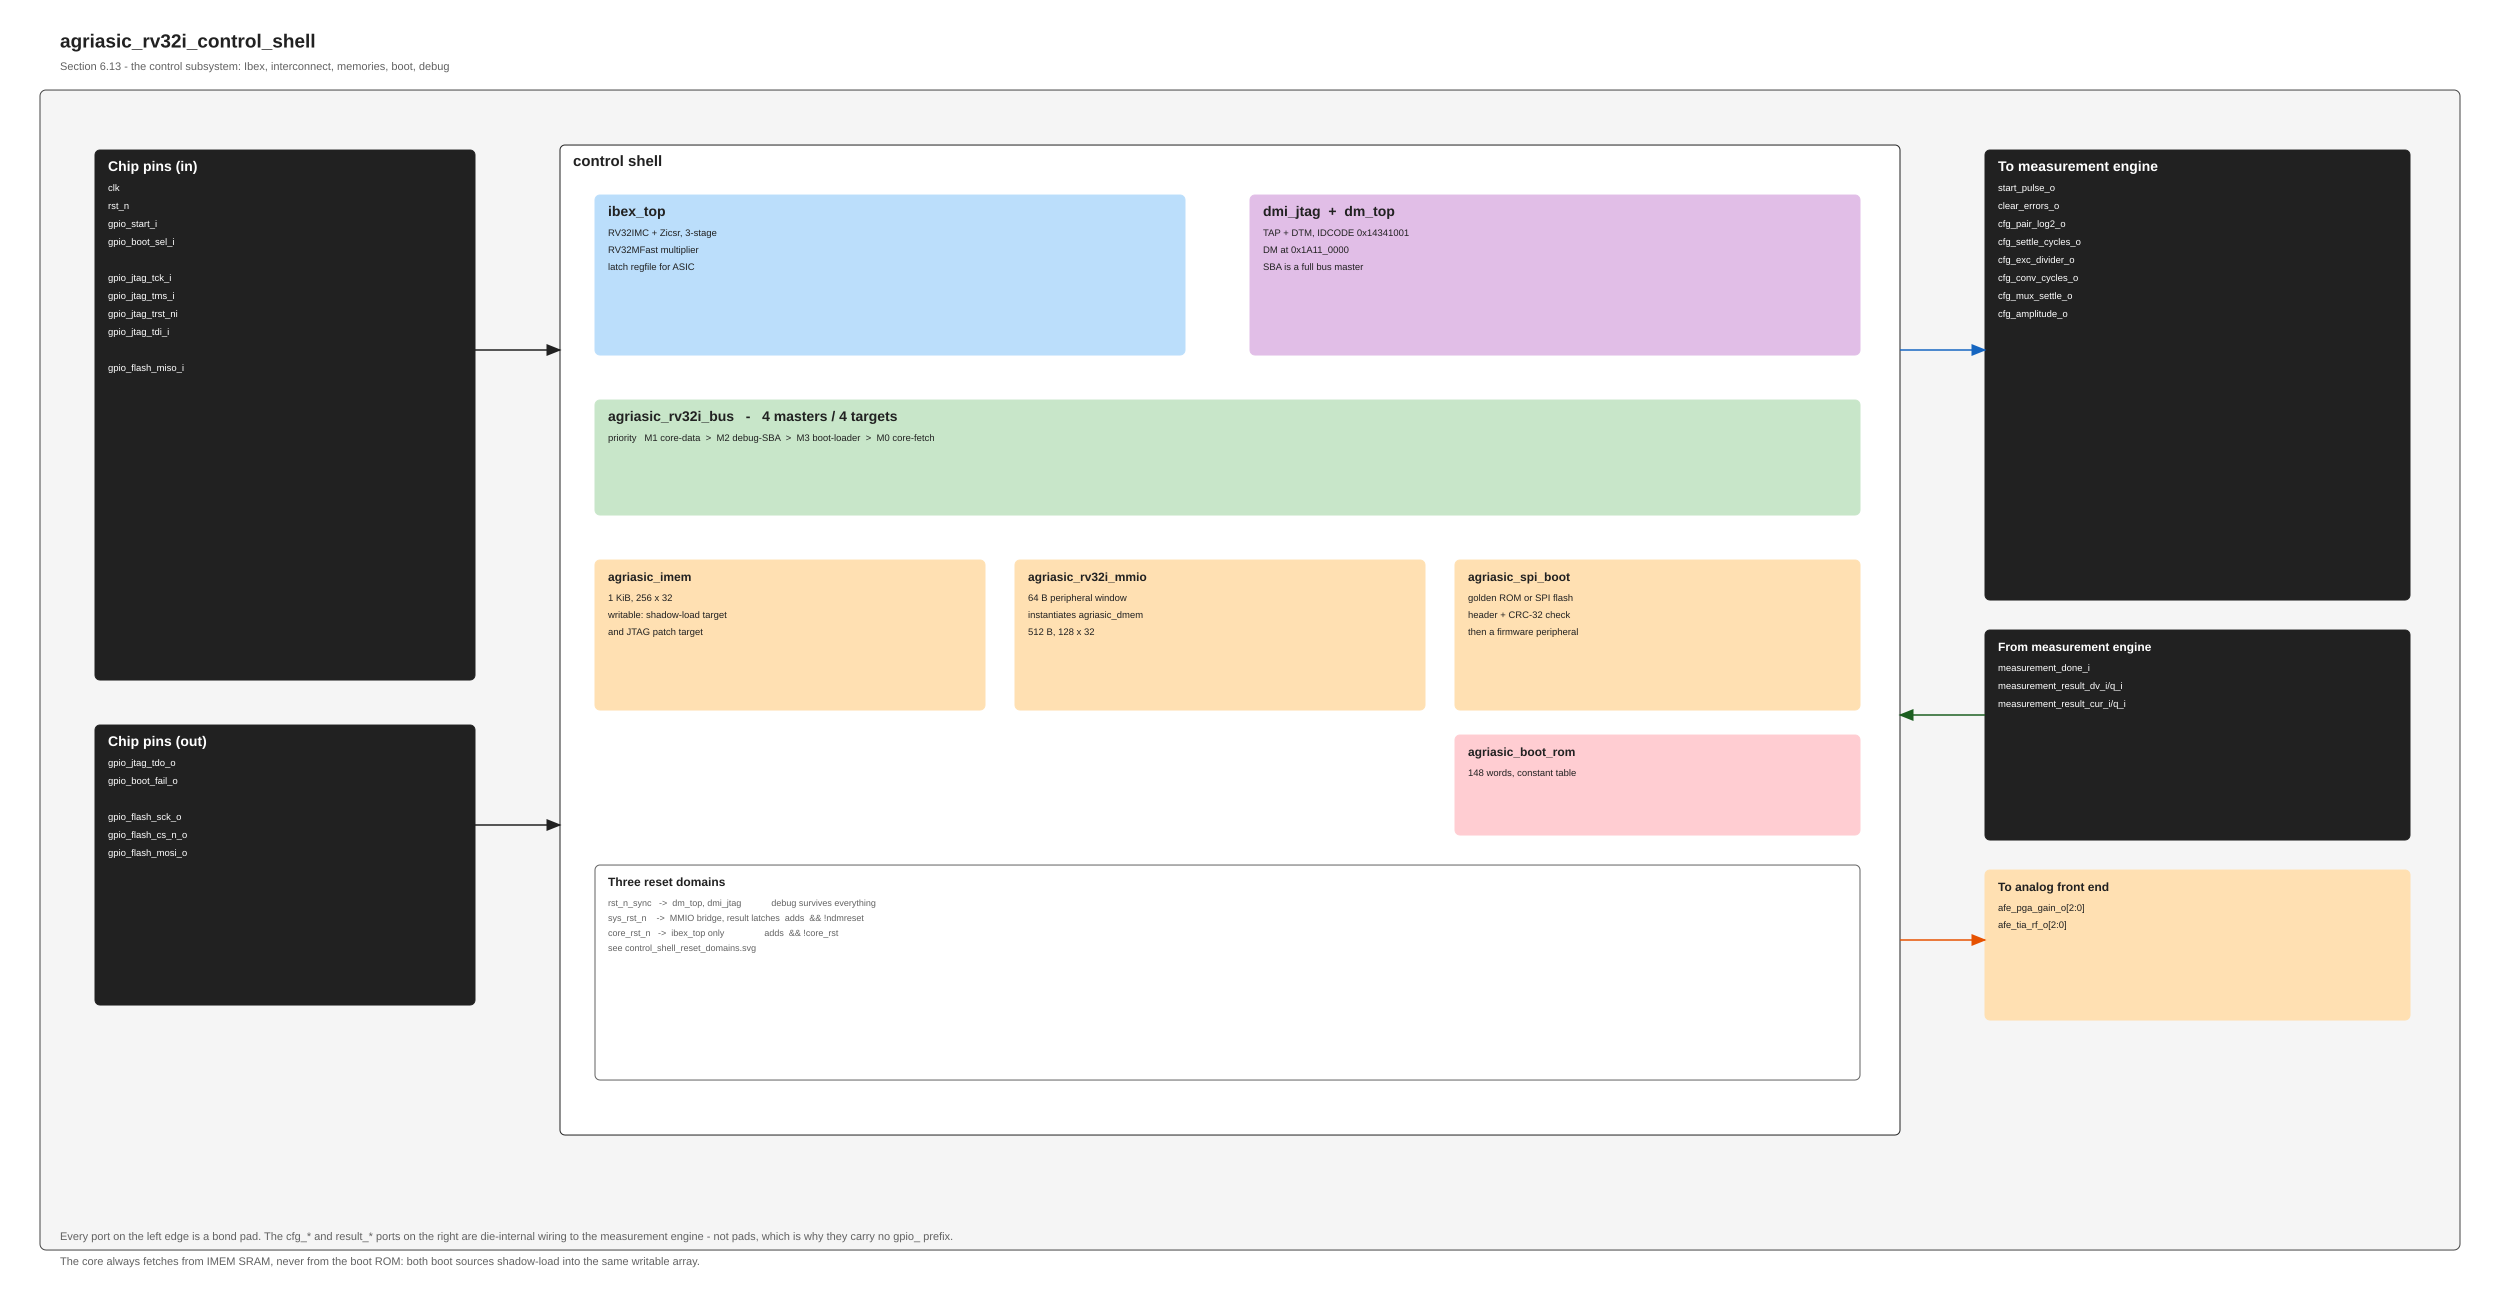
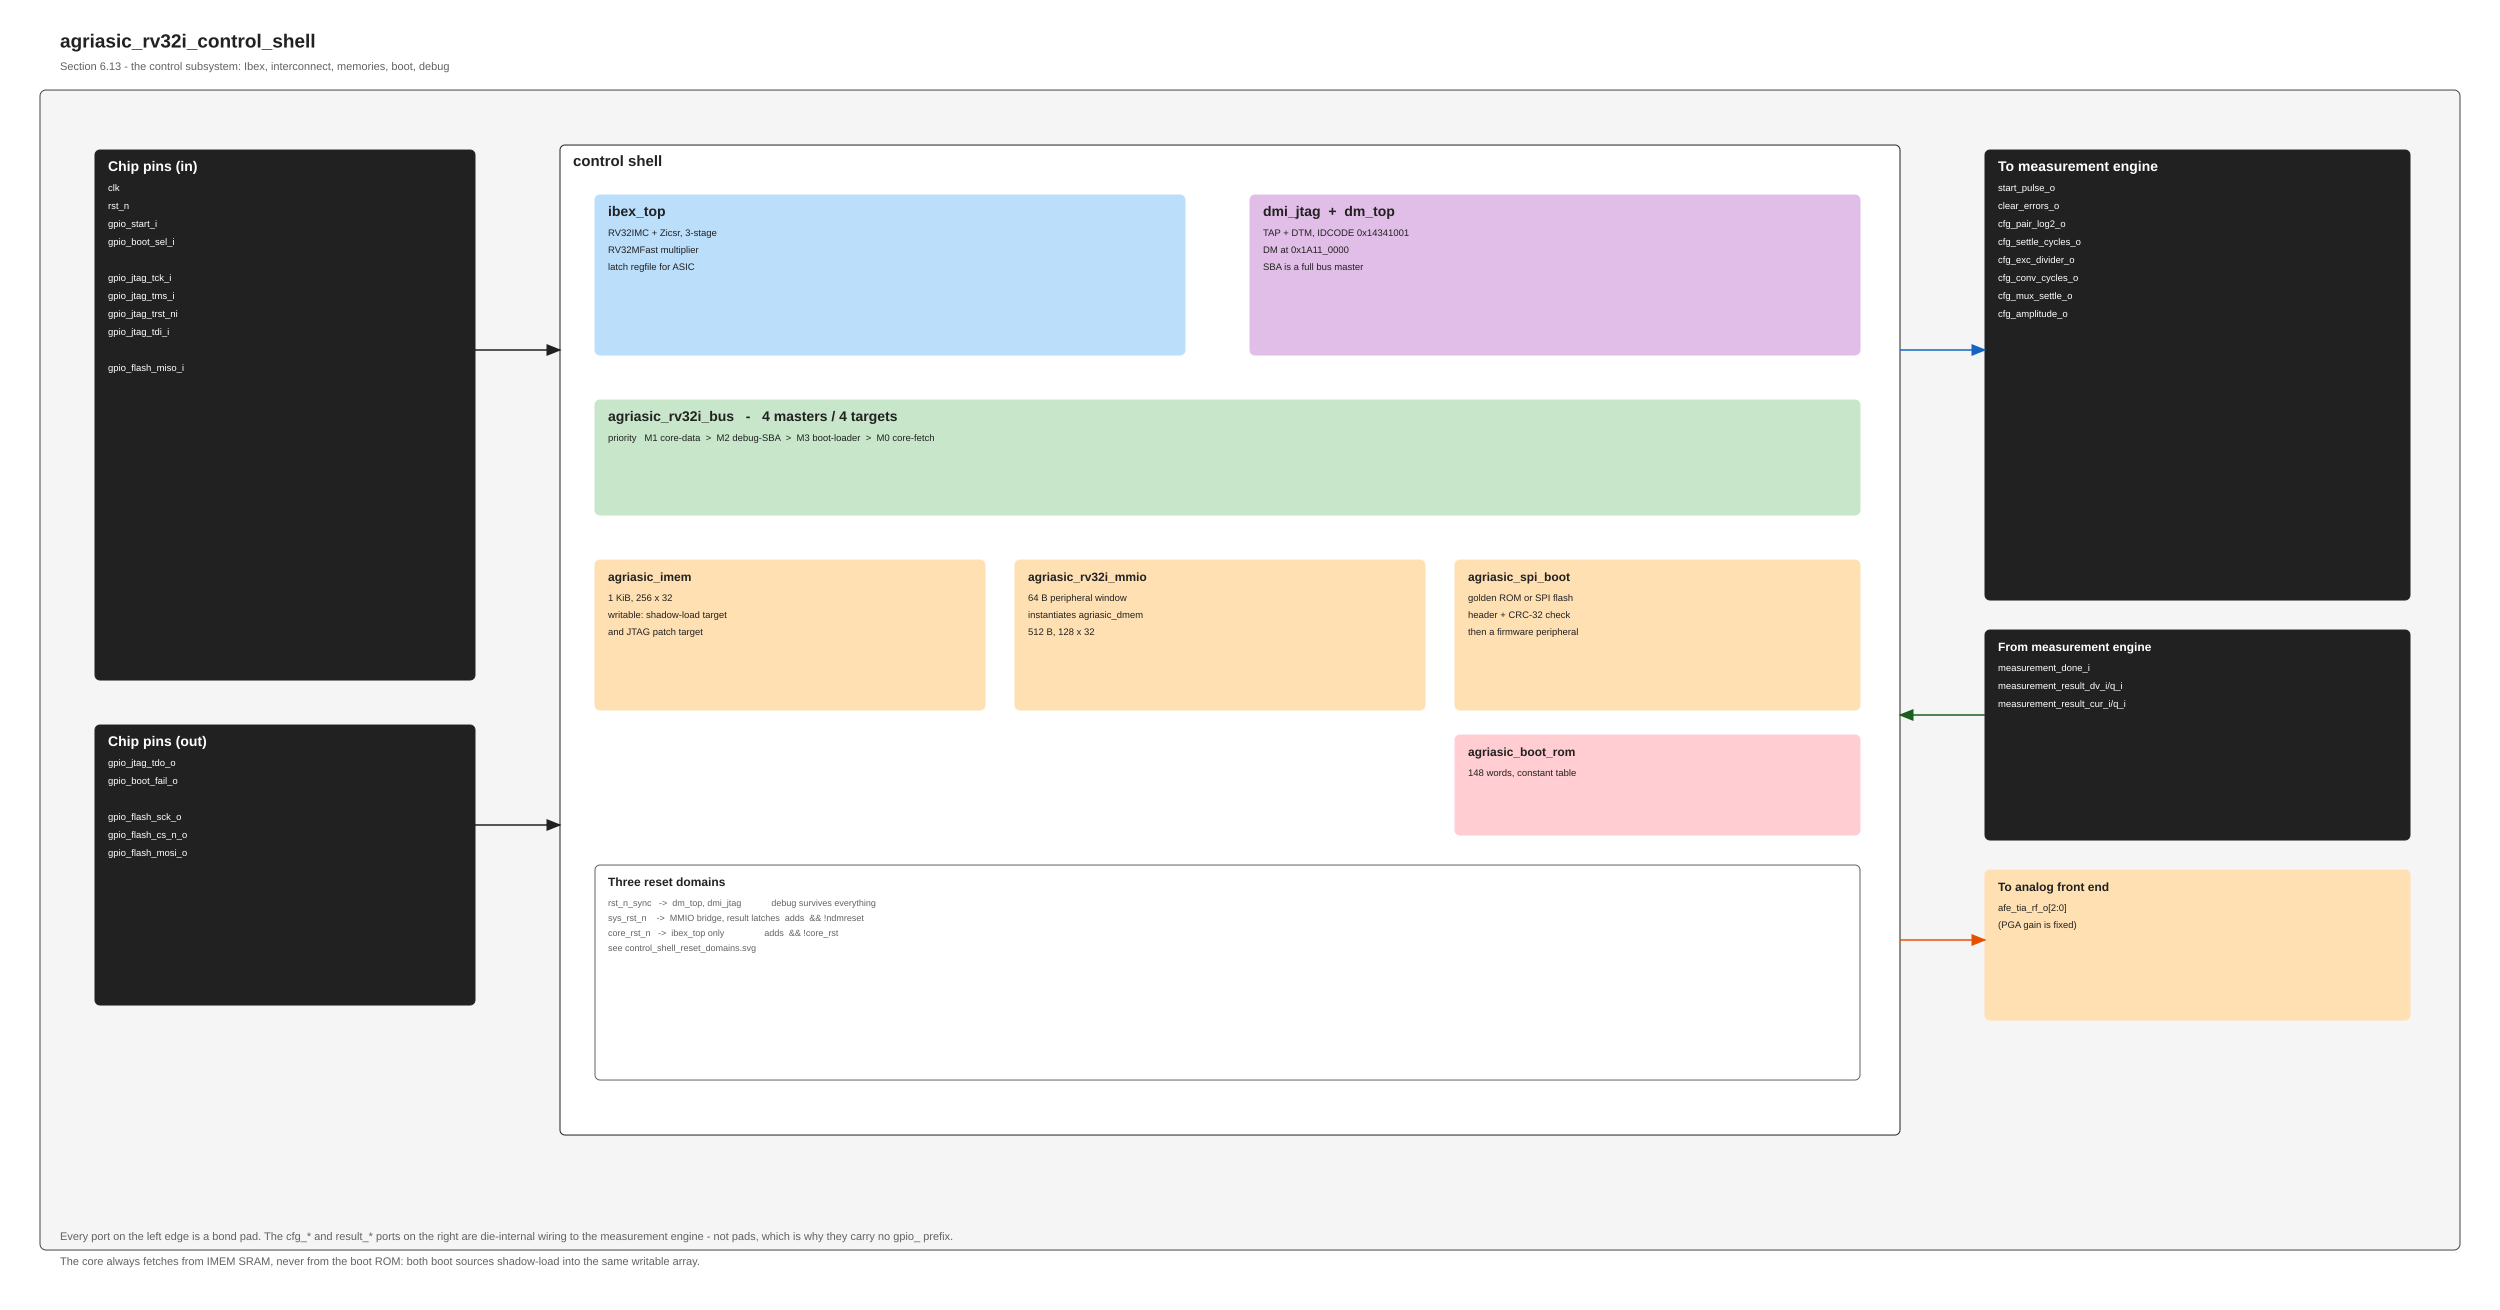
<svg xmlns="http://www.w3.org/2000/svg" width="5000" height="2620" viewBox="0 0 5000 2620" role="img" aria-labelledby="t d">
  <defs>
    <marker id="mb" markerWidth="10" markerHeight="8" refX="9" refY="4" orient="auto">
      <path d="M0,0 L10,4 L0,8 z" fill="#1565C0" />
    </marker>
    <marker id="mg" markerWidth="10" markerHeight="8" refX="9" refY="4" orient="auto">
      <path d="M0,0 L10,4 L0,8 z" fill="#1B5E20" />
    </marker>
    <marker id="mo" markerWidth="10" markerHeight="8" refX="9" refY="4" orient="auto">
      <path d="M0,0 L10,4 L0,8 z" fill="#E65100" />
    </marker>
    <marker id="mp" markerWidth="10" markerHeight="8" refX="9" refY="4" orient="auto">
      <path d="M0,0 L10,4 L0,8 z" fill="#7B1FA2" />
    </marker>
    <marker id="mr" markerWidth="10" markerHeight="8" refX="9" refY="4" orient="auto">
      <path d="M0,0 L10,4 L0,8 z" fill="#B71C1C" />
    </marker>
    <marker id="mk" markerWidth="10" markerHeight="8" refX="9" refY="4" orient="auto">
      <path d="M0,0 L10,4 L0,8 z" fill="#212121" />
    </marker>
    <marker id="my" markerWidth="10" markerHeight="8" refX="9" refY="4" orient="auto">
      <path d="M0,0 L10,4 L0,8 z" fill="#616161" />
    </marker>
  </defs>
  <rect width="5000" height="2620" fill="#fff" />
  <text x="120" y="95" font-family="Arial" font-size="38" font-weight="700" fill="#212121">agriasic_rv32i_control_shell</text>
  <text x="120" y="140" font-family="Arial" font-size="22" fill="#616161">Section 6.13 - the control subsystem: Ibex, interconnect, memories, boot, debug</text>
  <rect x="80" y="180" width="4840" height="2320" rx="12" fill="#F5F5F5" stroke="#444" stroke-width="2" />
  <rect x="190" y="300" width="760" height="1060" rx="10" fill="#212121" stroke="#212121" stroke-width="2" />
  <text x="216" y="342" font-family="Arial" font-size="28" font-weight="700" fill="#fff" xml:space="preserve">Chip pins (in)</text>
  <text x="216" y="382" font-family="Arial" font-size="19" fill="#fff" xml:space="preserve">clk</text>
  <text x="216" y="418" font-family="Arial" font-size="19" fill="#fff" xml:space="preserve">rst_n</text>
  <text x="216" y="454" font-family="Arial" font-size="19" fill="#fff" xml:space="preserve">gpio_start_i</text>
  <text x="216" y="490" font-family="Arial" font-size="19" fill="#fff" xml:space="preserve">gpio_boot_sel_i</text>
  <text x="216" y="526" font-family="Arial" font-size="19" fill="#fff" xml:space="preserve" />
  <text x="216" y="562" font-family="Arial" font-size="19" fill="#fff" xml:space="preserve">gpio_jtag_tck_i</text>
  <text x="216" y="598" font-family="Arial" font-size="19" fill="#fff" xml:space="preserve">gpio_jtag_tms_i</text>
  <text x="216" y="634" font-family="Arial" font-size="19" fill="#fff" xml:space="preserve">gpio_jtag_trst_ni</text>
  <text x="216" y="670" font-family="Arial" font-size="19" fill="#fff" xml:space="preserve">gpio_jtag_tdi_i</text>
  <text x="216" y="706" font-family="Arial" font-size="19" fill="#fff" xml:space="preserve" />
  <text x="216" y="742" font-family="Arial" font-size="19" fill="#fff" xml:space="preserve">gpio_flash_miso_i</text>
  <rect x="190" y="1450" width="760" height="560" rx="10" fill="#212121" stroke="#212121" stroke-width="2" />
  <text x="216" y="1492" font-family="Arial" font-size="28" font-weight="700" fill="#fff" xml:space="preserve">Chip pins (out)</text>
  <text x="216" y="1532" font-family="Arial" font-size="19" fill="#fff" xml:space="preserve">gpio_jtag_tdo_o</text>
  <text x="216" y="1568" font-family="Arial" font-size="19" fill="#fff" xml:space="preserve">gpio_boot_fail_o</text>
  <text x="216" y="1604" font-family="Arial" font-size="19" fill="#fff" xml:space="preserve" />
  <text x="216" y="1640" font-family="Arial" font-size="19" fill="#fff" xml:space="preserve">gpio_flash_sck_o</text>
  <text x="216" y="1676" font-family="Arial" font-size="19" fill="#fff" xml:space="preserve">gpio_flash_cs_n_o</text>
  <text x="216" y="1712" font-family="Arial" font-size="19" fill="#fff" xml:space="preserve">gpio_flash_mosi_o</text>
  <rect x="1120" y="290" width="2680" height="1980" rx="10" fill="#fff" stroke="#212121" stroke-width="2" />
  <text x="1146" y="332" font-family="Arial" font-size="30" font-weight="700" fill="#212121" xml:space="preserve">control shell</text>
  <rect x="1190" y="390" width="1180" height="320" rx="10" fill="#BBDEFB" stroke="#BBDEFB" stroke-width="2" />
  <text x="1216" y="432" font-family="Arial" font-size="28" font-weight="700" fill="#212121" xml:space="preserve">ibex_top</text>
  <text x="1216" y="472" font-family="Arial" font-size="19" fill="#212121" xml:space="preserve">RV32IMC + Zicsr, 3-stage</text>
  <text x="1216" y="506" font-family="Arial" font-size="19" fill="#212121" xml:space="preserve">RV32MFast multiplier</text>
  <text x="1216" y="540" font-family="Arial" font-size="19" fill="#212121" xml:space="preserve">latch regfile for ASIC</text>
  <rect x="2500" y="390" width="1220" height="320" rx="10" fill="#E1BEE7" stroke="#E1BEE7" stroke-width="2" />
  <text x="2526" y="432" font-family="Arial" font-size="28" font-weight="700" fill="#212121" xml:space="preserve">dmi_jtag  +  dm_top</text>
  <text x="2526" y="472" font-family="Arial" font-size="19" fill="#212121" xml:space="preserve">TAP + DTM, IDCODE 0x14341001</text>
  <text x="2526" y="506" font-family="Arial" font-size="19" fill="#212121" xml:space="preserve">DM at 0x1A11_0000</text>
  <text x="2526" y="540" font-family="Arial" font-size="19" fill="#212121" xml:space="preserve">SBA is a full bus master</text>
  <rect x="1190" y="800" width="2530" height="230" rx="10" fill="#C8E6C9" stroke="#C8E6C9" stroke-width="2" />
  <text x="1216" y="842" font-family="Arial" font-size="28" font-weight="700" fill="#212121" xml:space="preserve">agriasic_rv32i_bus   -   4 masters / 4 targets</text>
  <text x="1216" y="882" font-family="Arial" font-size="19" fill="#212121" xml:space="preserve">priority   M1 core-data  &gt;  M2 debug-SBA  &gt;  M3 boot-loader  &gt;  M0 core-fetch</text>
  <rect x="1190" y="1120" width="780" height="300" rx="10" fill="#FFE0B2" stroke="#FFE0B2" stroke-width="2" />
  <text x="1216" y="1162" font-family="Arial" font-size="24" font-weight="700" fill="#212121" xml:space="preserve">agriasic_imem</text>
  <text x="1216" y="1202" font-family="Arial" font-size="19" fill="#212121" xml:space="preserve">1 KiB, 256 x 32</text>
  <text x="1216" y="1236" font-family="Arial" font-size="19" fill="#212121" xml:space="preserve">writable: shadow-load target</text>
  <text x="1216" y="1270" font-family="Arial" font-size="19" fill="#212121" xml:space="preserve">and JTAG patch target</text>
  <rect x="2030" y="1120" width="820" height="300" rx="10" fill="#FFE0B2" stroke="#FFE0B2" stroke-width="2" />
  <text x="2056" y="1162" font-family="Arial" font-size="24" font-weight="700" fill="#212121" xml:space="preserve">agriasic_rv32i_mmio</text>
  <text x="2056" y="1202" font-family="Arial" font-size="19" fill="#212121" xml:space="preserve">64 B peripheral window</text>
  <text x="2056" y="1236" font-family="Arial" font-size="19" fill="#212121" xml:space="preserve">instantiates agriasic_dmem</text>
  <text x="2056" y="1270" font-family="Arial" font-size="19" fill="#212121" xml:space="preserve">512 B, 128 x 32</text>
  <rect x="2910" y="1120" width="810" height="300" rx="10" fill="#FFE0B2" stroke="#FFE0B2" stroke-width="2" />
  <text x="2936" y="1162" font-family="Arial" font-size="24" font-weight="700" fill="#212121" xml:space="preserve">agriasic_spi_boot</text>
  <text x="2936" y="1202" font-family="Arial" font-size="19" fill="#212121" xml:space="preserve">golden ROM or SPI flash</text>
  <text x="2936" y="1236" font-family="Arial" font-size="19" fill="#212121" xml:space="preserve">header + CRC-32 check</text>
  <text x="2936" y="1270" font-family="Arial" font-size="19" fill="#212121" xml:space="preserve">then a firmware peripheral</text>
  <rect x="2910" y="1470" width="810" height="200" rx="10" fill="#FFCDD2" stroke="#FFCDD2" stroke-width="2" />
  <text x="2936" y="1512" font-family="Arial" font-size="24" font-weight="700" fill="#212121" xml:space="preserve">agriasic_boot_rom</text>
  <text x="2936" y="1552" font-family="Arial" font-size="19" fill="#212121" xml:space="preserve">148 words, constant table</text>
  <rect x="1190" y="1730" width="2530" height="430" rx="10" fill="#fff" stroke="#616161" stroke-width="2" />
  <text x="1216" y="1772" font-family="Arial" font-size="24" font-weight="700" fill="#212121" xml:space="preserve">Three reset domains</text>
  <text x="1216" y="1812" font-family="Arial" font-size="18" fill="#616161" xml:space="preserve">rst_n_sync   -&gt;  dm_top, dmi_jtag            debug survives everything</text>
  <text x="1216" y="1842" font-family="Arial" font-size="18" fill="#616161" xml:space="preserve">sys_rst_n    -&gt;  MMIO bridge, result latches  adds  &amp;&amp; !ndmreset</text>
  <text x="1216" y="1872" font-family="Arial" font-size="18" fill="#616161" xml:space="preserve">core_rst_n   -&gt;  ibex_top only                adds  &amp;&amp; !core_rst</text>
  <text x="1216" y="1902" font-family="Arial" font-size="18" fill="#616161" xml:space="preserve">see control_shell_reset_domains.svg</text>
  <rect x="3970" y="300" width="850" height="900" rx="10" fill="#212121" stroke="#212121" stroke-width="2" />
  <text x="3996" y="342" font-family="Arial" font-size="28" font-weight="700" fill="#fff" xml:space="preserve">To measurement engine</text>
  <text x="3996" y="382" font-family="Arial" font-size="19" fill="#fff" xml:space="preserve">start_pulse_o</text>
  <text x="3996" y="418" font-family="Arial" font-size="19" fill="#fff" xml:space="preserve">clear_errors_o</text>
  <text x="3996" y="454" font-family="Arial" font-size="19" fill="#fff" xml:space="preserve">cfg_pair_log2_o</text>
  <text x="3996" y="490" font-family="Arial" font-size="19" fill="#fff" xml:space="preserve">cfg_settle_cycles_o</text>
  <text x="3996" y="526" font-family="Arial" font-size="19" fill="#fff" xml:space="preserve">cfg_exc_divider_o</text>
  <text x="3996" y="562" font-family="Arial" font-size="19" fill="#fff" xml:space="preserve">cfg_conv_cycles_o</text>
  <text x="3996" y="598" font-family="Arial" font-size="19" fill="#fff" xml:space="preserve">cfg_mux_settle_o</text>
  <text x="3996" y="634" font-family="Arial" font-size="19" fill="#fff" xml:space="preserve">cfg_amplitude_o</text>
  <rect x="3970" y="1260" width="850" height="420" rx="10" fill="#212121" stroke="#212121" stroke-width="2" />
  <text x="3996" y="1302" font-family="Arial" font-size="24" font-weight="700" fill="#fff" xml:space="preserve">From measurement engine</text>
  <text x="3996" y="1342" font-family="Arial" font-size="19" fill="#fff" xml:space="preserve">measurement_done_i</text>
  <text x="3996" y="1378" font-family="Arial" font-size="19" fill="#fff" xml:space="preserve">measurement_result_dv_i/q_i</text>
  <text x="3996" y="1414" font-family="Arial" font-size="19" fill="#fff" xml:space="preserve">measurement_result_cur_i/q_i</text>
  <rect x="3970" y="1740" width="850" height="300" rx="10" fill="#FFE0B2" stroke="#FFE0B2" stroke-width="2" />
  <text x="3996" y="1782" font-family="Arial" font-size="24" font-weight="700" fill="#212121" xml:space="preserve">To analog front end</text>
-   <text x="3996" y="1822" font-family="Arial" font-size="19" fill="#212121" xml:space="preserve">afe_pga_gain_o[2:0]</text>
-   <text x="3996" y="1856" font-family="Arial" font-size="19" fill="#212121" xml:space="preserve">afe_tia_rf_o[2:0]</text>
+   <text x="3996" y="1822" font-family="Arial" font-size="19" fill="#212121" xml:space="preserve">afe_tia_rf_o[2:0]</text>
+   <text x="3996" y="1856" font-family="Arial" font-size="19" fill="#212121" xml:space="preserve">(PGA gain is fixed)</text>
  <line x1="950" y1="700" x2="1120" y2="700" stroke="#212121" stroke-width="3" marker-end="url(#mk)" />
  <line x1="950" y1="1650" x2="1120" y2="1650" stroke="#212121" stroke-width="3" marker-end="url(#mk)" />
  <line x1="3800" y1="700" x2="3970" y2="700" stroke="#1565C0" stroke-width="3" marker-end="url(#mb)" />
  <line x1="3970" y1="1430" x2="3800" y2="1430" stroke="#1B5E20" stroke-width="3" marker-end="url(#mg)" />
  <line x1="3800" y1="1880" x2="3970" y2="1880" stroke="#E65100" stroke-width="3" marker-end="url(#mo)" />
  <text x="120" y="2480" font-family="Arial" font-size="22" fill="#616161" xml:space="preserve">Every port on the left edge is a bond pad. The cfg_* and result_* ports on the right are die-internal wiring to the measurement engine - not pads, which is why they carry no gpio_ prefix.</text>
  <text x="120" y="2530" font-family="Arial" font-size="22" fill="#616161" xml:space="preserve">The core always fetches from IMEM SRAM, never from the boot ROM: both boot sources shadow-load into the same writable array.</text>
</svg>
